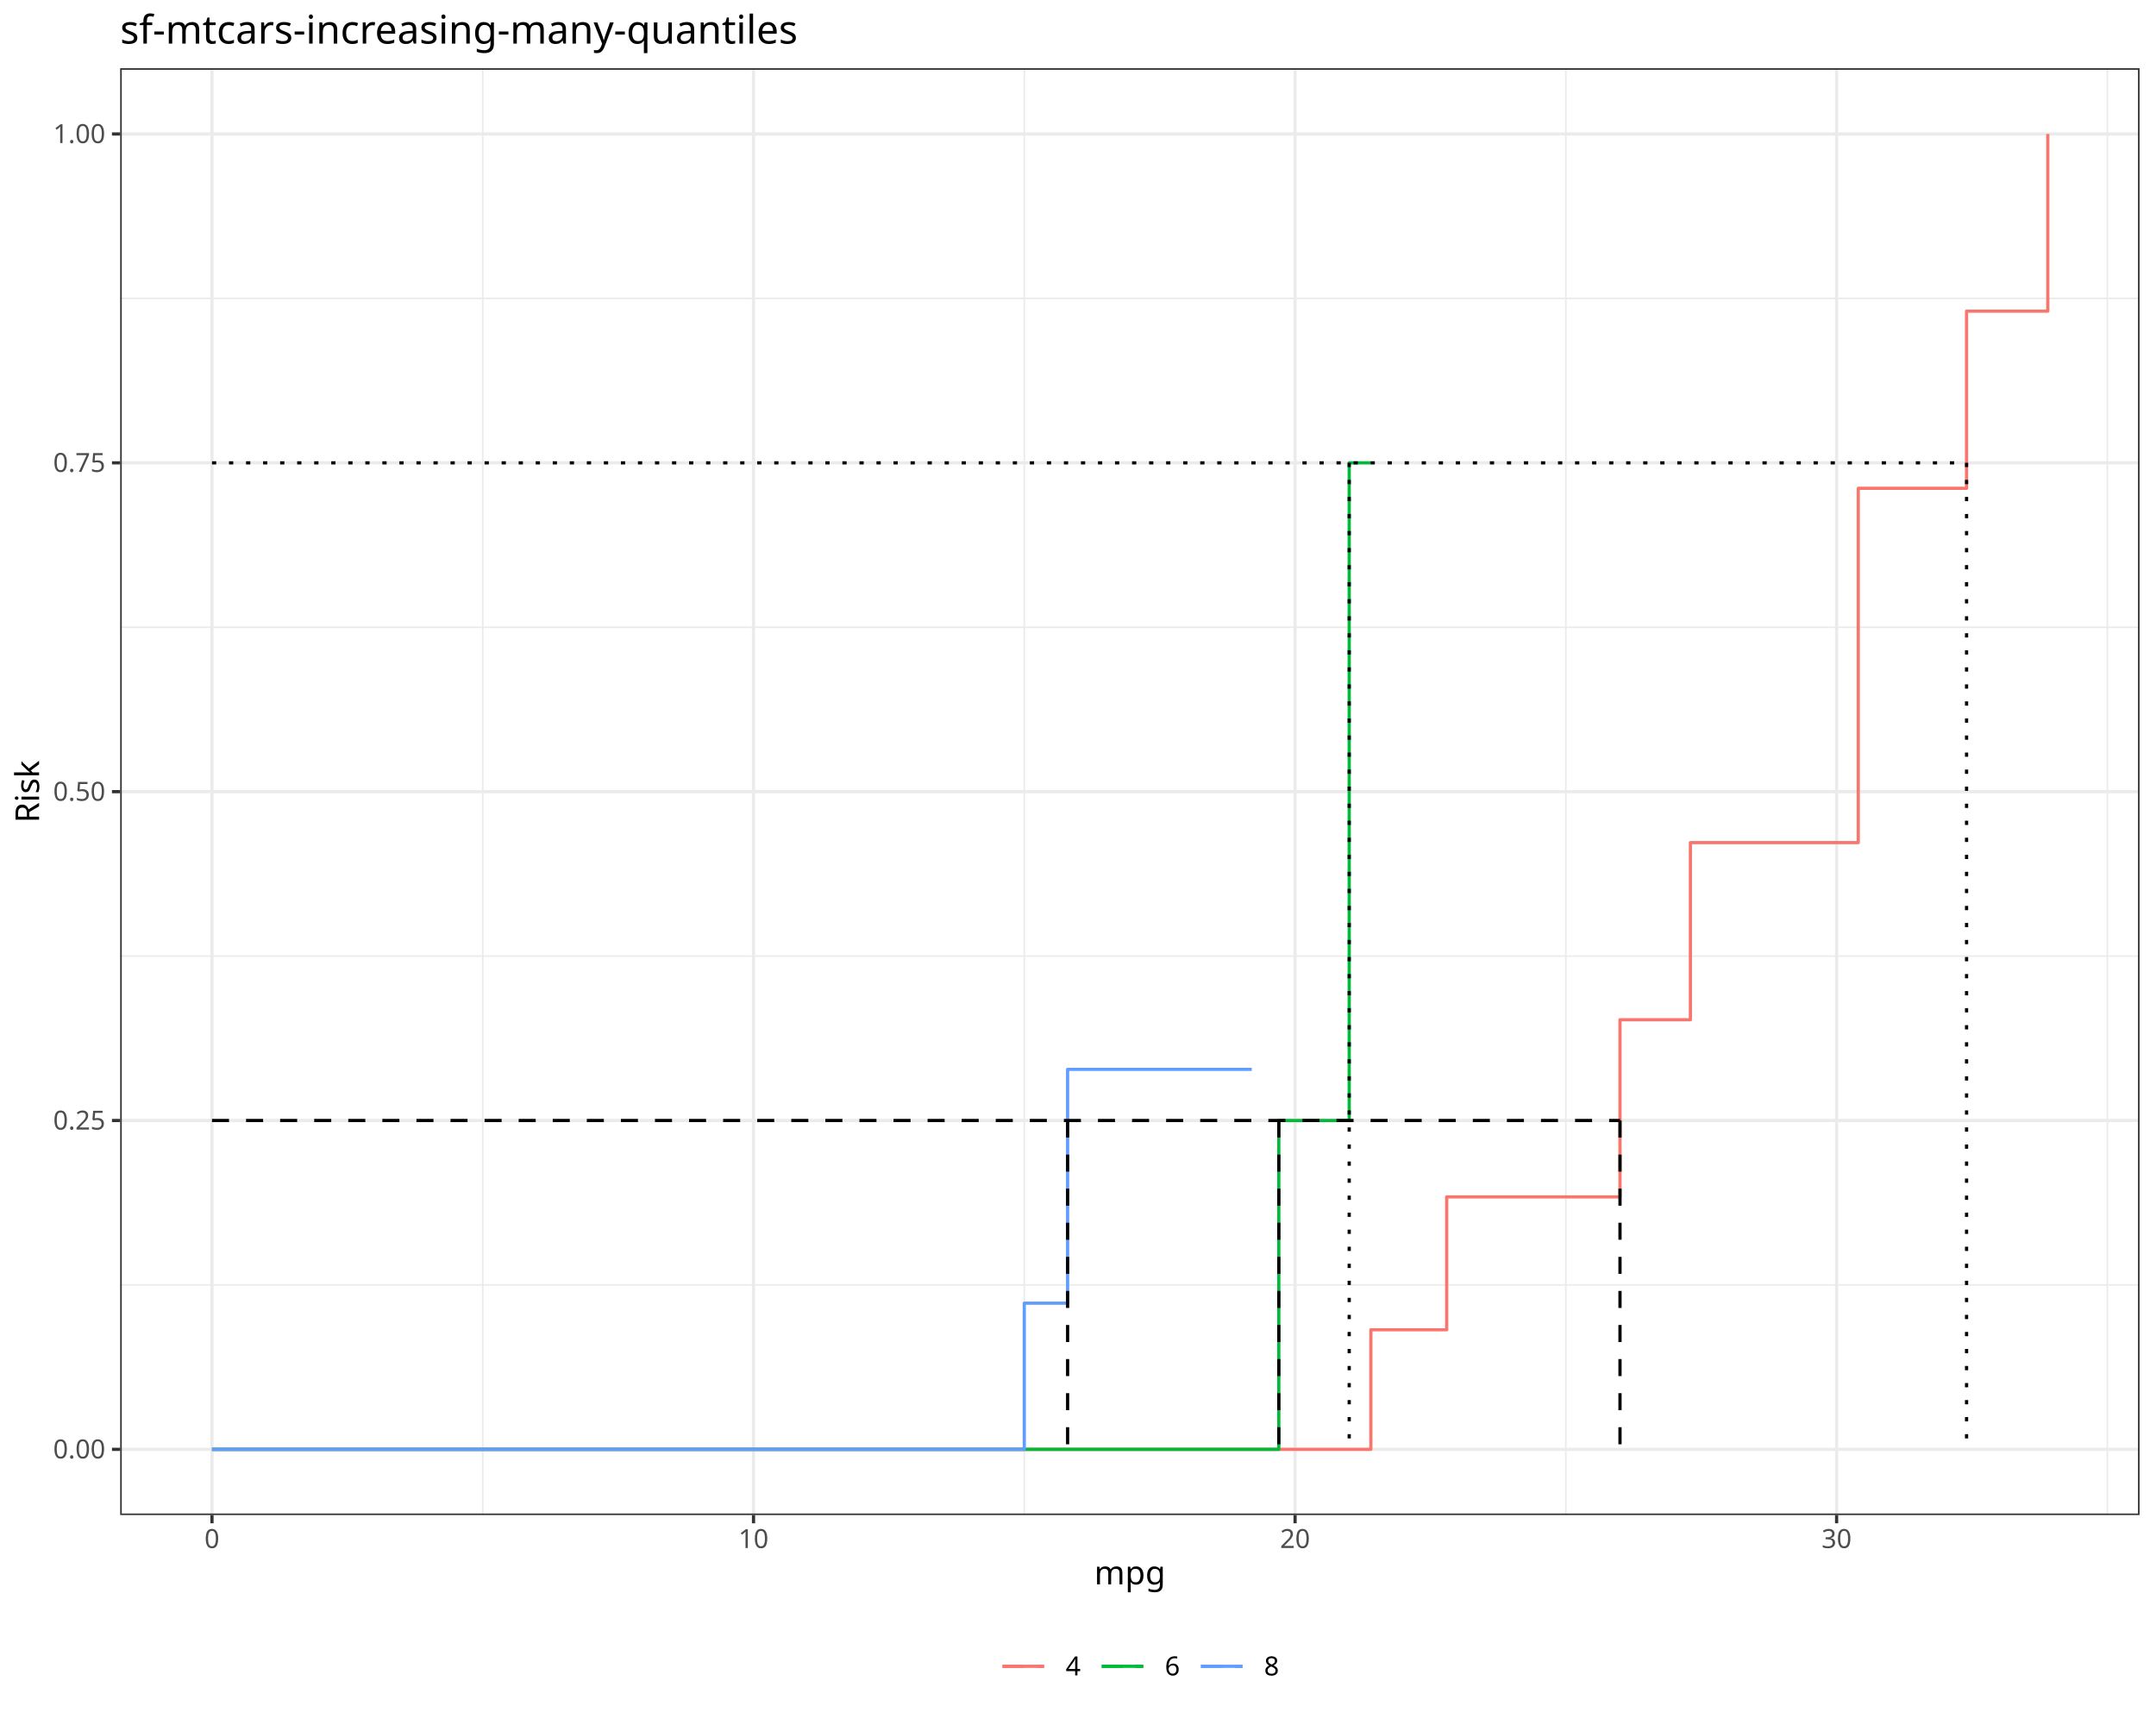
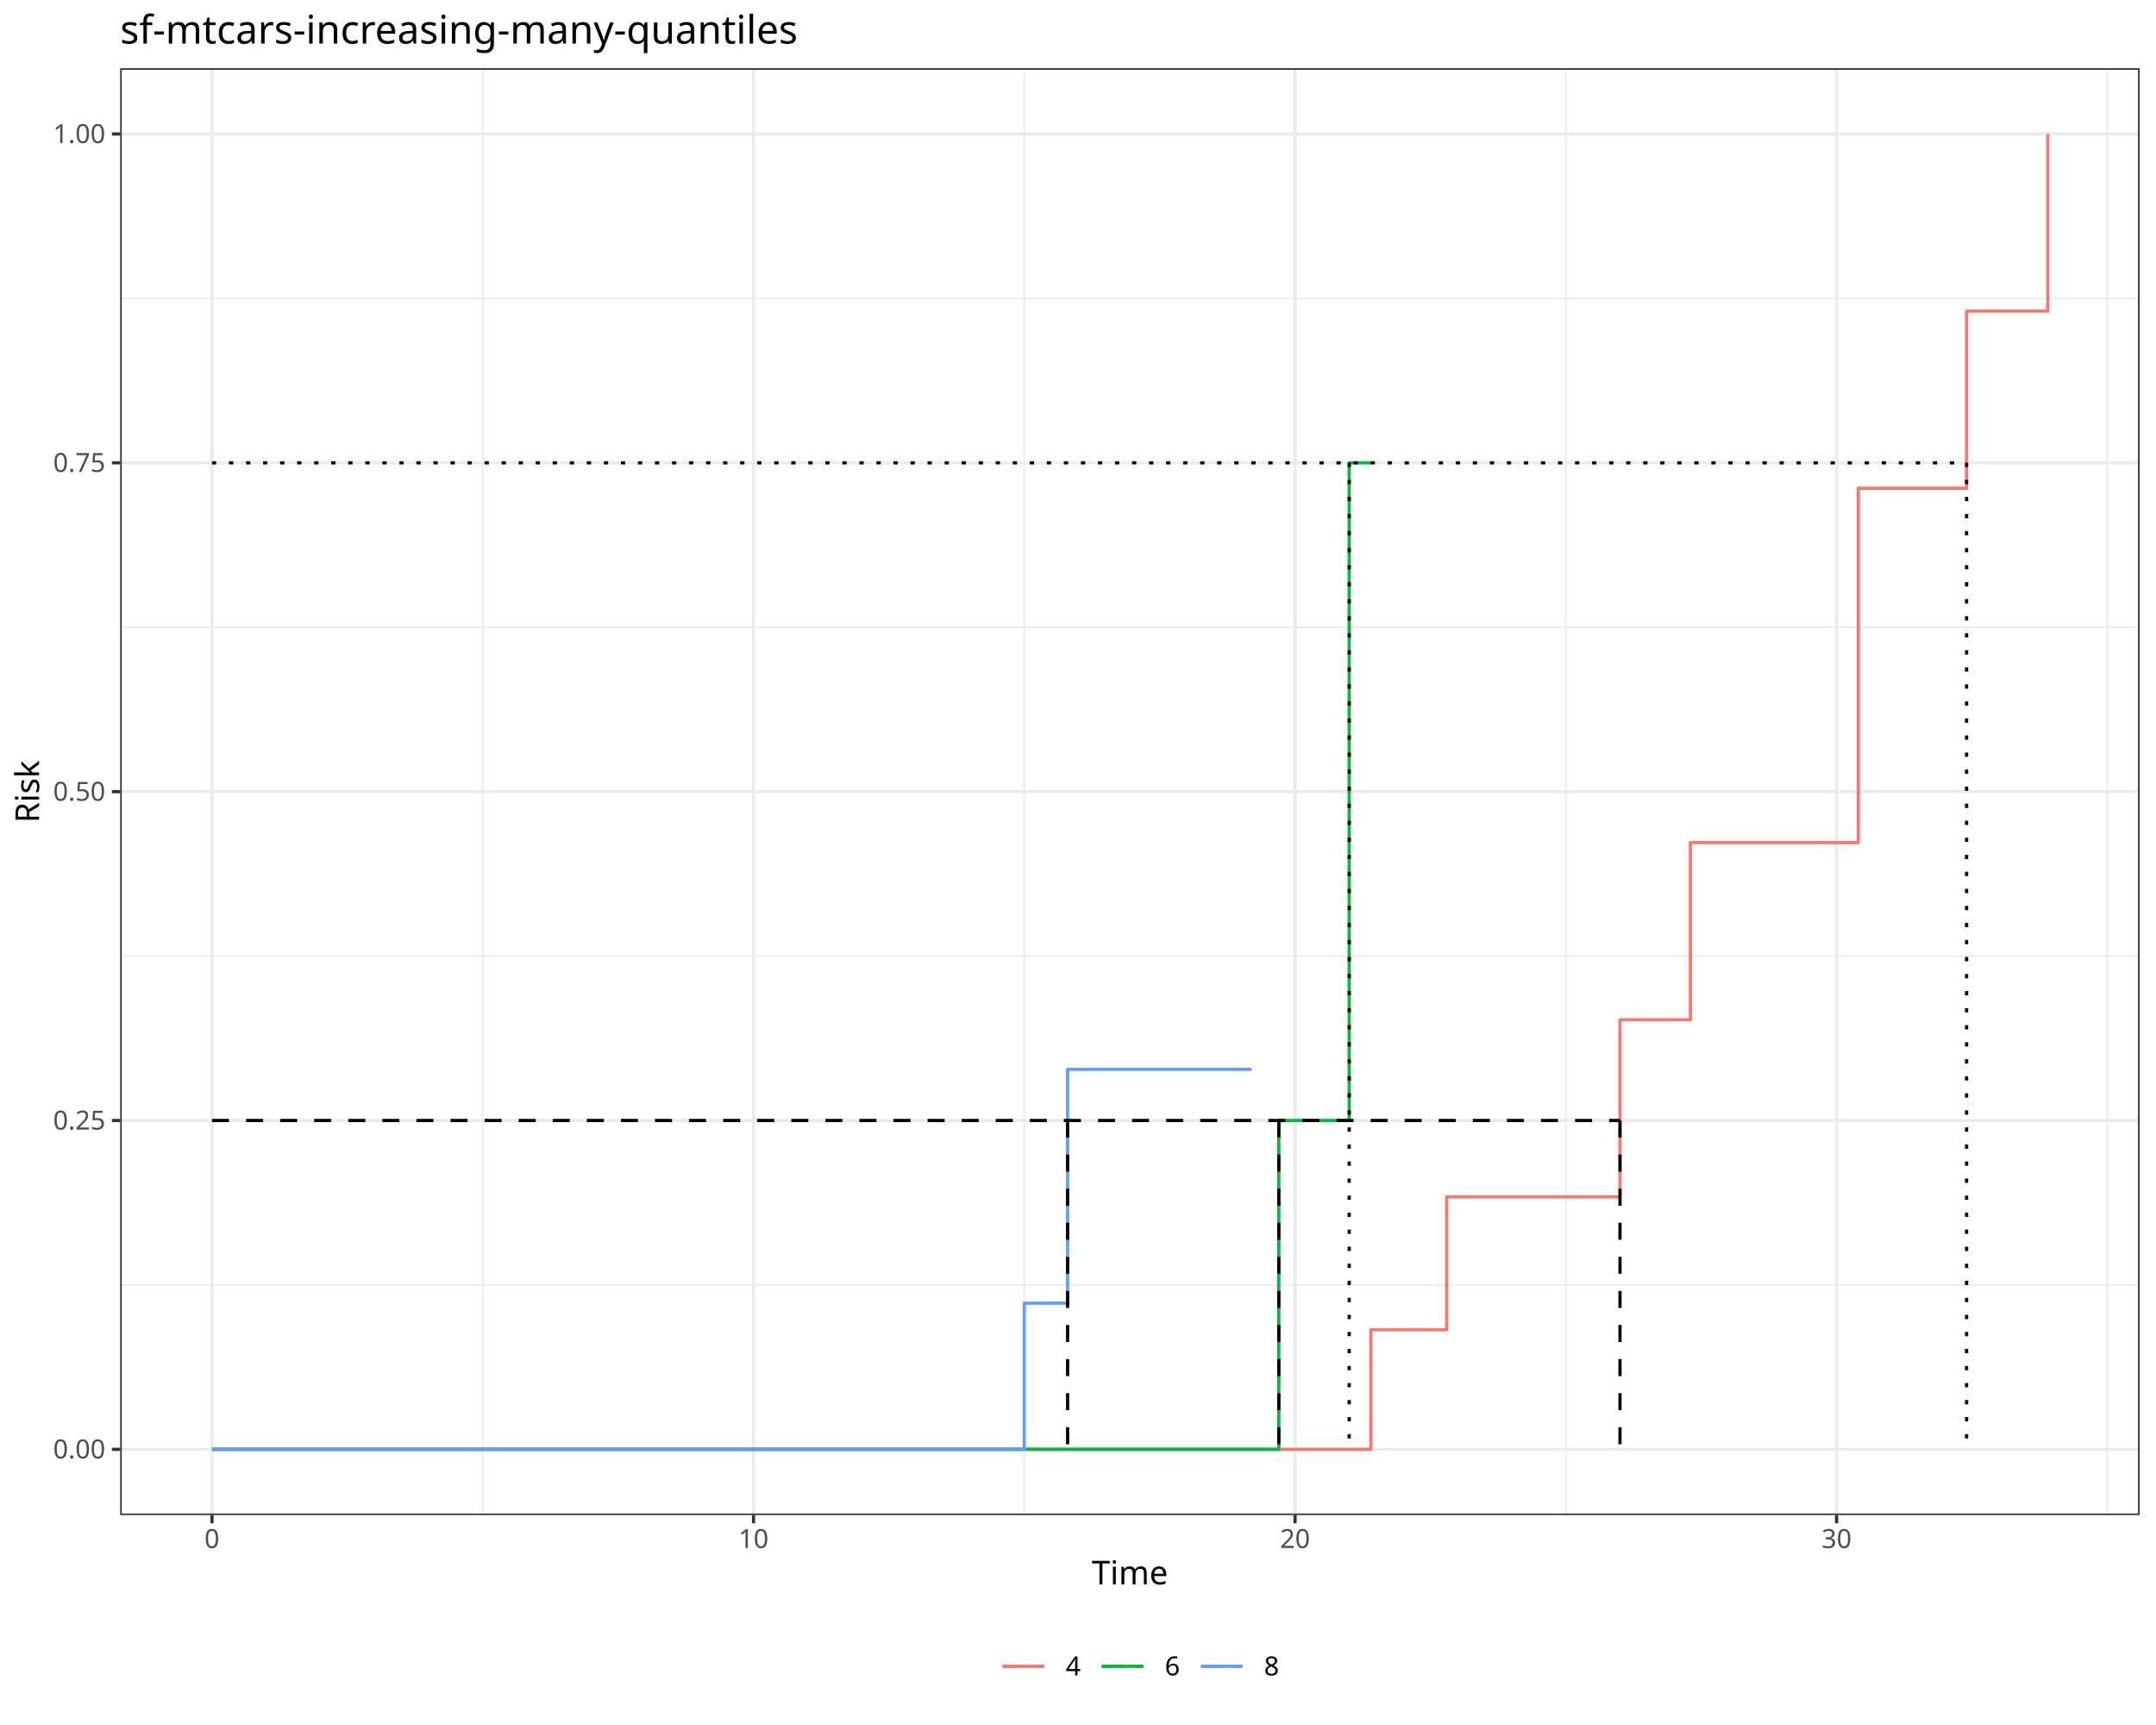
<svg xmlns="http://www.w3.org/2000/svg" class="svglite" data-engine-version="2.0" width="720.00pt" height="576.00pt" viewBox="0 0 720.00 576.00">
  <defs>
    <style type="text/css">
    .svglite line, .svglite polyline, .svglite polygon, .svglite path, .svglite rect, .svglite circle {
      fill: none;
      stroke: #000000;
      stroke-linecap: round;
      stroke-linejoin: round;
      stroke-miterlimit: 10.00;
    }
  </style>
  </defs>
  <rect width="100%" height="100%" style="stroke: none; fill: #FFFFFF;" />
  <defs>
    <clipPath id="cpMC4wMHw3MjAuMDB8MC4wMHw1NzYuMDA=">
      <rect x="0.00" y="0.00" width="720.00" height="576.00" />
    </clipPath>
  </defs>
  <g clip-path="url(#cpMC4wMHw3MjAuMDB8MC4wMHw1NzYuMDA=)">
    <rect x="0.00" y="0.00" width="720.00" height="576.00" style="stroke-width: 1.07; stroke: #FFFFFF; fill: #FFFFFF;" />
  </g>
  <defs>
    <clipPath id="cpNDAuMTN8NzE0LjUyfDIyLjc4fDUwNS45MQ==">
      <rect x="40.13" y="22.78" width="674.39" height="483.13" />
    </clipPath>
  </defs>
  <g clip-path="url(#cpNDAuMTN8NzE0LjUyfDIyLjc4fDUwNS45MQ==)">
    <rect x="40.13" y="22.78" width="674.39" height="483.13" style="stroke-width: 1.07; stroke: none; fill: #FFFFFF;" />
    <polyline points="40.13,429.05 714.52,429.05 " style="stroke-width: 0.53; stroke: #EBEBEB; stroke-linecap: butt;" />
    <polyline points="40.13,319.25 714.52,319.25 " style="stroke-width: 0.53; stroke: #EBEBEB; stroke-linecap: butt;" />
    <polyline points="40.13,209.45 714.52,209.45 " style="stroke-width: 0.53; stroke: #EBEBEB; stroke-linecap: butt;" />
    <polyline points="40.13,99.65 714.52,99.65 " style="stroke-width: 0.53; stroke: #EBEBEB; stroke-linecap: butt;" />
    <polyline points="161.21,505.91 161.21,22.78 " style="stroke-width: 0.53; stroke: #EBEBEB; stroke-linecap: butt;" />
    <polyline points="342.06,505.91 342.06,22.78 " style="stroke-width: 0.53; stroke: #EBEBEB; stroke-linecap: butt;" />
    <polyline points="522.91,505.91 522.91,22.78 " style="stroke-width: 0.53; stroke: #EBEBEB; stroke-linecap: butt;" />
    <polyline points="703.76,505.91 703.76,22.78 " style="stroke-width: 0.53; stroke: #EBEBEB; stroke-linecap: butt;" />
    <polyline points="40.13,483.95 714.52,483.95 " style="stroke-width: 1.07; stroke: #EBEBEB; stroke-linecap: butt;" />
    <polyline points="40.13,374.15 714.52,374.15 " style="stroke-width: 1.07; stroke: #EBEBEB; stroke-linecap: butt;" />
    <polyline points="40.13,264.35 714.52,264.35 " style="stroke-width: 1.07; stroke: #EBEBEB; stroke-linecap: butt;" />
    <polyline points="40.13,154.55 714.52,154.55 " style="stroke-width: 1.07; stroke: #EBEBEB; stroke-linecap: butt;" />
    <polyline points="40.13,44.74 714.52,44.74 " style="stroke-width: 1.07; stroke: #EBEBEB; stroke-linecap: butt;" />
    <polyline points="70.79,505.91 70.79,22.78 " style="stroke-width: 1.07; stroke: #EBEBEB; stroke-linecap: butt;" />
    <polyline points="251.64,505.91 251.64,22.78 " style="stroke-width: 1.07; stroke: #EBEBEB; stroke-linecap: butt;" />
    <polyline points="432.49,505.91 432.49,22.78 " style="stroke-width: 1.07; stroke: #EBEBEB; stroke-linecap: butt;" />
    <polyline points="613.34,505.91 613.34,22.78 " style="stroke-width: 1.07; stroke: #EBEBEB; stroke-linecap: butt;" />
    <polyline points="70.79,483.95 457.80,483.95 457.80,444.03 459.61,444.03 459.61,444.03 483.12,444.03 483.12,399.66 512.06,399.66 512.06,399.66 541.00,399.66 541.00,340.51 564.51,340.51 564.51,281.36 620.57,281.36 620.57,163.05 656.74,163.05 656.74,103.90 683.87,103.90 683.87,44.74 " style="stroke-width: 1.07; stroke: #F8766D; stroke-linecap: butt;" />
    <polyline points="70.79,483.95 392.70,483.95 392.70,483.95 398.12,483.95 398.12,483.95 418.02,483.95 418.02,483.95 427.06,483.95 427.06,374.15 450.57,374.15 450.57,154.55 457.80,154.55 457.80,154.55 " style="stroke-width: 1.07; stroke: #00BA38; stroke-linecap: butt;" />
    <polyline points="70.79,483.95 258.87,483.95 258.87,483.95 311.32,483.95 311.32,483.95 329.40,483.95 329.40,483.95 336.64,483.95 336.64,483.95 342.06,483.95 342.06,435.15 345.68,435.15 345.68,435.15 351.10,435.15 351.10,435.15 356.53,435.15 356.53,357.07 367.38,357.07 367.38,357.07 383.66,357.07 383.66,357.07 408.98,357.07 408.98,357.07 418.02,357.07 418.02,357.07 " style="stroke-width: 1.07; stroke: #619CFF; stroke-linecap: butt;" />
    <line x1="656.74" y1="154.55" x2="656.74" y2="483.95" style="stroke-width: 1.07; stroke-dasharray: 1.42,4.27; stroke-linecap: butt;" />
    <line x1="450.57" y1="154.55" x2="450.57" y2="483.95" style="stroke-width: 1.07; stroke-dasharray: 1.42,4.27; stroke-linecap: butt;" />
    <line x1="70.79" y1="154.55" x2="656.74" y2="154.55" style="stroke-width: 1.07; stroke-dasharray: 1.42,4.27; stroke-linecap: butt;" />
    <line x1="541.00" y1="374.15" x2="541.00" y2="483.95" style="stroke-width: 1.07; stroke-dasharray: 5.69,5.69; stroke-linecap: butt;" />
    <line x1="427.06" y1="374.15" x2="427.06" y2="483.95" style="stroke-width: 1.07; stroke-dasharray: 5.69,5.69; stroke-linecap: butt;" />
    <line x1="356.53" y1="374.15" x2="356.53" y2="483.95" style="stroke-width: 1.07; stroke-dasharray: 5.69,5.69; stroke-linecap: butt;" />
    <line x1="70.79" y1="374.15" x2="541.00" y2="374.15" style="stroke-width: 1.07; stroke-dasharray: 5.69,5.69; stroke-linecap: butt;" />
    <rect x="40.13" y="22.78" width="674.39" height="483.13" style="stroke-width: 1.07; stroke: #333333;" />
  </g>
  <g clip-path="url(#cpMC4wMHw3MjAuMDB8MC4wMHw1NzYuMDA=)">
    <text x="35.20" y="486.98" text-anchor="end" style="font-size: 8.80px; fill: #4D4D4D; font-family: sans;" textLength="17.13px" lengthAdjust="spacingAndGlyphs">0.00</text>
    <text x="35.20" y="377.18" text-anchor="end" style="font-size: 8.80px; fill: #4D4D4D; font-family: sans;" textLength="17.13px" lengthAdjust="spacingAndGlyphs">0.25</text>
    <text x="35.20" y="267.38" text-anchor="end" style="font-size: 8.80px; fill: #4D4D4D; font-family: sans;" textLength="17.13px" lengthAdjust="spacingAndGlyphs">0.50</text>
    <text x="35.20" y="157.57" text-anchor="end" style="font-size: 8.80px; fill: #4D4D4D; font-family: sans;" textLength="17.13px" lengthAdjust="spacingAndGlyphs">0.75</text>
    <text x="35.20" y="47.77" text-anchor="end" style="font-size: 8.80px; fill: #4D4D4D; font-family: sans;" textLength="17.13px" lengthAdjust="spacingAndGlyphs">1.00</text>
    <polyline points="37.39,483.95 40.13,483.95 " style="stroke-width: 1.07; stroke: #333333; stroke-linecap: butt;" />
    <polyline points="37.39,374.15 40.13,374.15 " style="stroke-width: 1.07; stroke: #333333; stroke-linecap: butt;" />
    <polyline points="37.39,264.35 40.13,264.35 " style="stroke-width: 1.07; stroke: #333333; stroke-linecap: butt;" />
    <polyline points="37.39,154.55 40.13,154.55 " style="stroke-width: 1.07; stroke: #333333; stroke-linecap: butt;" />
    <polyline points="37.39,44.74 40.13,44.74 " style="stroke-width: 1.07; stroke: #333333; stroke-linecap: butt;" />
    <polyline points="70.79,508.65 70.79,505.91 " style="stroke-width: 1.07; stroke: #333333; stroke-linecap: butt;" />
    <polyline points="251.64,508.65 251.64,505.91 " style="stroke-width: 1.07; stroke: #333333; stroke-linecap: butt;" />
    <polyline points="432.49,508.65 432.49,505.91 " style="stroke-width: 1.07; stroke: #333333; stroke-linecap: butt;" />
    <polyline points="613.34,508.65 613.34,505.91 " style="stroke-width: 1.07; stroke: #333333; stroke-linecap: butt;" />
    <text x="70.79" y="516.90" text-anchor="middle" style="font-size: 8.80px; fill: #4D4D4D; font-family: sans;" textLength="4.89px" lengthAdjust="spacingAndGlyphs">0</text>
    <text x="251.64" y="516.90" text-anchor="middle" style="font-size: 8.80px; fill: #4D4D4D; font-family: sans;" textLength="9.79px" lengthAdjust="spacingAndGlyphs">10</text>
    <text x="432.49" y="516.90" text-anchor="middle" style="font-size: 8.80px; fill: #4D4D4D; font-family: sans;" textLength="9.79px" lengthAdjust="spacingAndGlyphs">20</text>
    <text x="613.34" y="516.90" text-anchor="middle" style="font-size: 8.80px; fill: #4D4D4D; font-family: sans;" textLength="9.79px" lengthAdjust="spacingAndGlyphs">30</text>
-     <text x="377.33" y="529.04" text-anchor="middle" style="font-size: 11.00px; font-family: sans;" textLength="21.40px" lengthAdjust="spacingAndGlyphs">mpg</text>
+     <text x="377.33" y="529.04" text-anchor="middle" style="font-size: 11.00px; font-family: sans;" textLength="24.45px" lengthAdjust="spacingAndGlyphs">Time</text>
    <text transform="translate(13.05,264.35) rotate(-90)" text-anchor="middle" style="font-size: 11.00px; font-family: sans;" textLength="21.40px" lengthAdjust="spacingAndGlyphs">Risk</text>
    <rect x="322.15" y="542.28" width="110.36" height="28.24" style="stroke-width: 1.07; stroke: none; fill: #FFFFFF;" />
    <rect x="333.11" y="547.76" width="17.28" height="17.28" style="stroke-width: 1.07; stroke: none; fill: #FFFFFF;" />
    <line x1="334.83" y1="556.40" x2="348.66" y2="556.40" style="stroke-width: 1.07; stroke: #F8766D; stroke-linecap: butt;" />
    <line x1="334.83" y1="556.40" x2="348.66" y2="556.40" style="stroke-width: 1.07; stroke: #F8766D; stroke-dasharray: 1.42,4.27; stroke-linecap: butt;" />
    <line x1="334.83" y1="556.40" x2="348.66" y2="556.40" style="stroke-width: 1.07; stroke: #F8766D; stroke-dasharray: 5.69,5.69; stroke-linecap: butt;" />
    <rect x="366.24" y="547.76" width="17.28" height="17.28" style="stroke-width: 1.07; stroke: none; fill: #FFFFFF;" />
    <line x1="367.97" y1="556.40" x2="381.79" y2="556.40" style="stroke-width: 1.07; stroke: #00BA38; stroke-linecap: butt;" />
    <line x1="367.97" y1="556.40" x2="381.79" y2="556.40" style="stroke-width: 1.07; stroke: #00BA38; stroke-dasharray: 1.42,4.27; stroke-linecap: butt;" />
    <line x1="367.97" y1="556.40" x2="381.79" y2="556.40" style="stroke-width: 1.07; stroke: #00BA38; stroke-dasharray: 5.69,5.69; stroke-linecap: butt;" />
    <rect x="399.37" y="547.76" width="17.28" height="17.28" style="stroke-width: 1.07; stroke: none; fill: #FFFFFF;" />
    <line x1="401.10" y1="556.40" x2="414.92" y2="556.40" style="stroke-width: 1.07; stroke: #619CFF; stroke-linecap: butt;" />
    <line x1="401.10" y1="556.40" x2="414.92" y2="556.40" style="stroke-width: 1.07; stroke: #619CFF; stroke-dasharray: 1.42,4.27; stroke-linecap: butt;" />
    <line x1="401.10" y1="556.40" x2="414.92" y2="556.40" style="stroke-width: 1.07; stroke: #619CFF; stroke-dasharray: 5.69,5.69; stroke-linecap: butt;" />
    <text x="355.87" y="559.43" style="font-size: 8.80px; font-family: sans;" textLength="4.89px" lengthAdjust="spacingAndGlyphs">4</text>
    <text x="389.00" y="559.43" style="font-size: 8.80px; font-family: sans;" textLength="4.89px" lengthAdjust="spacingAndGlyphs">6</text>
    <text x="422.13" y="559.43" style="font-size: 8.80px; font-family: sans;" textLength="4.89px" lengthAdjust="spacingAndGlyphs">8</text>
    <text x="40.13" y="14.56" style="font-size: 13.20px; font-family: sans;" textLength="212.78px" lengthAdjust="spacingAndGlyphs">sf-mtcars-increasing-many-quantiles</text>
  </g>
</svg>
